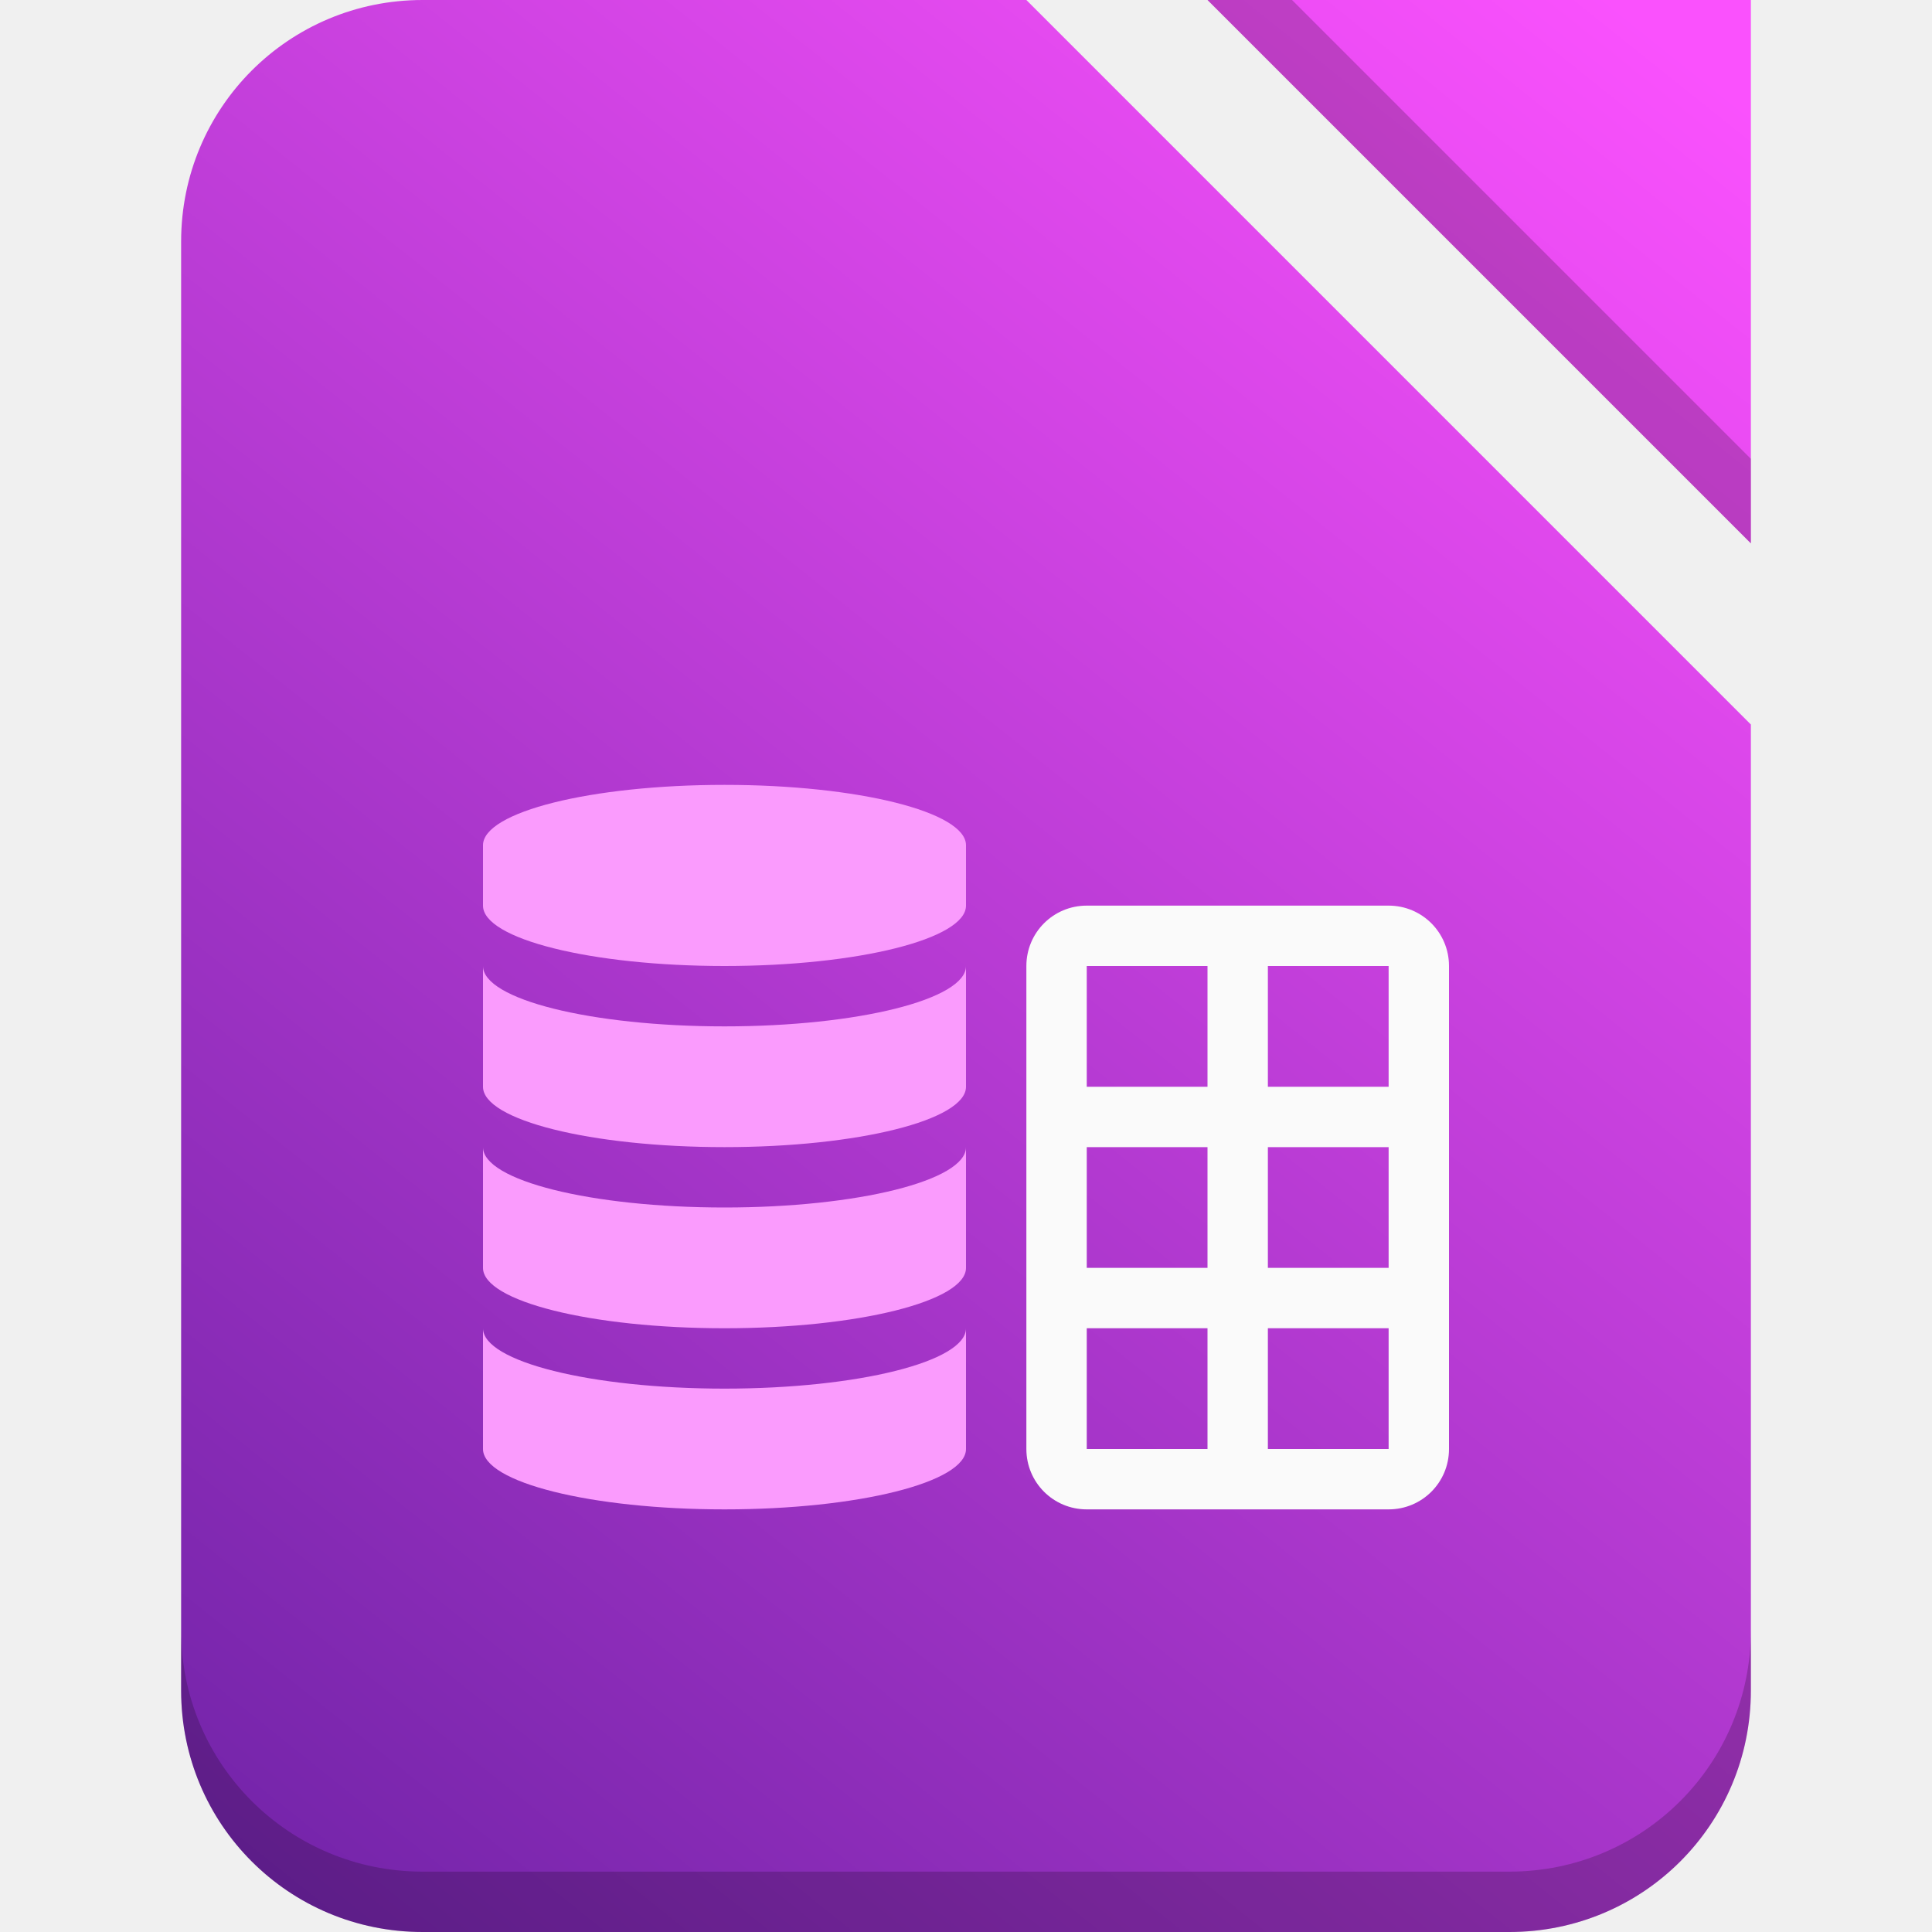
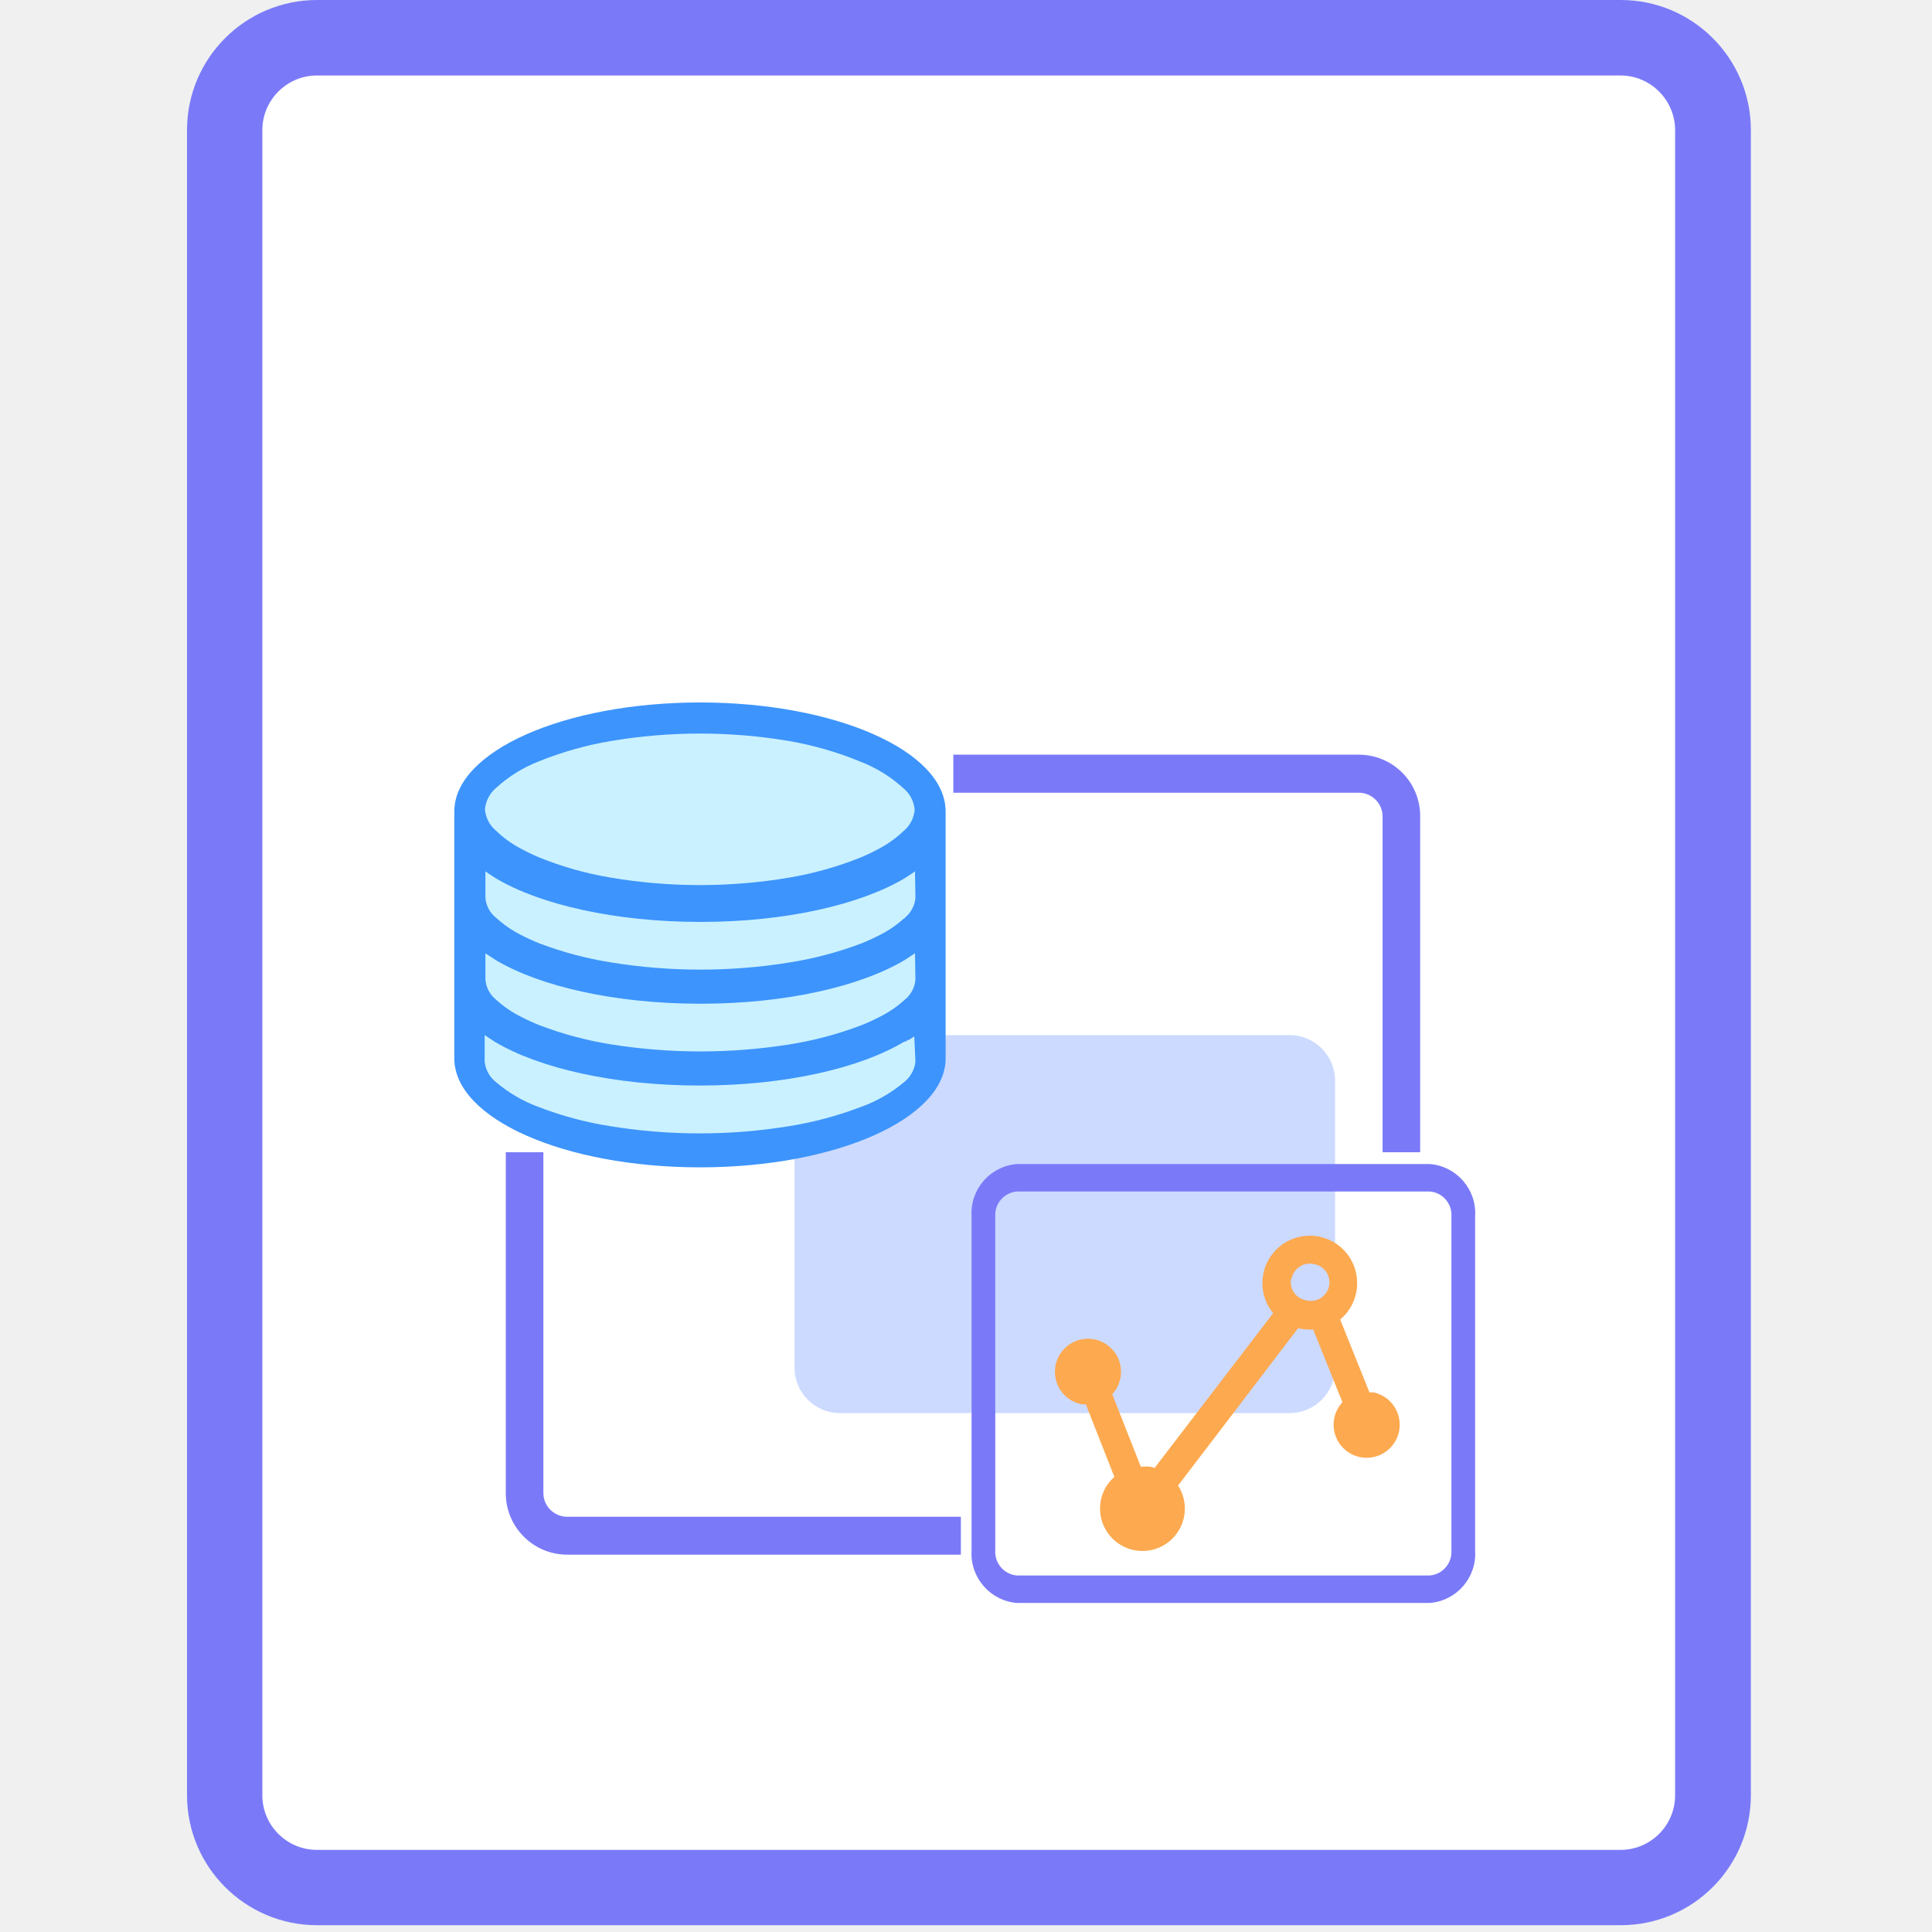
- <svg xmlns="http://www.w3.org/2000/svg" width="32" height="32" version="1.1" viewBox="0 0 32 32" xml:space="preserve">
+ <svg xmlns="http://www.w3.org/2000/svg" id="图层_1" data-name="图层 1" viewBox="0 0 128 128">
  <defs>
-     <linearGradient id="linearGradient3898" x1="4" x2="28" y1="31" y2="1" gradientUnits="userSpaceOnUse">
-       <stop stop-color="#7324a9" offset="0" />
-       <stop stop-color="#fa51fd" offset="1" />
-     </linearGradient>
+     <style>.cls-1{fill:#fff;}.cls-2{fill:#7a7af9;}.cls-3{fill:#ccdaff;}.cls-4{fill:#caf1ff;}.cls-5{fill:#3d94fc;}.cls-6{fill:#fda94f;}</style>
  </defs>
-   <g fill-rule="evenodd">
-     <path d="m7 0c-2.216 0-4 1.784-4 4v24c0 2.216 1.784 4 4 4h18c2.216 0 4-1.784 4-4v-16l-12-12h-10zm13 0 9 9v-9h-9z" fill="url(#linearGradient3898)" stroke-linecap="square" />
-     <g stroke-linecap="square">
-       <path d="m3 27v1c0 2.216 1.784 4 4 4h18c2.216 0 4-1.784 4-4v-1c0 2.216-1.784 4-4 4h-18c-2.216 0-4-1.784-4-4z" fill-opacity=".199" />
-       <path d="m20 0h1.4l7.6 7.6v1.4z" fill-opacity=".201" />
-     </g>
-     <g>
-       <path d="m12 13a4 1 0 0 0-4 1v1a4 1 0 0 0 4 1 4 1 0 0 0 4-1v-1a4 1 0 0 0-4-1zm-4 3v2a4 1 0 0 0 4 1 4 1 0 0 0 4-1v-2a4 1 0 0 1-4 1 4 1 0 0 1-4-1zm0 3v2a4 1 0 0 0 4 1 4 1 0 0 0 4-1v-2a4 1 0 0 1-4 1 4 1 0 0 1-4-1zm0 3v2a4 1 0 0 0 4 1 4 1 0 0 0 4-1v-2a4 1 0 0 1-4 1 4 1 0 0 1-4-1z" fill="#fa9bfd" />
-       <path d="m18 15c-0.554 0-1 0.446-1 1v8c0 0.554 0.446 1 1 1h5c0.554 0 1-0.446 1-1v-8c0-0.554-0.446-1-1-1h-5zm0 1h2v2h-2v-2zm3 0h2v2h-2v-2zm-3 3h2v2h-2v-2zm3 0h2v2h-2v-2zm-3 3h2v2h-2v-2zm3 0h2v2h-2v-2z" fill="#fafafa" />
-     </g>
-   </g>
+   <rect class="cls-1" x="15" y="5" width="98" height="119" />
+   <path class="cls-2" d="M107.39,127.55H21a8.62,8.62,0,0,1-8.61-8.61V8.57A8.62,8.62,0,0,1,21,0h86.36A8.62,8.62,0,0,1,116,8.57V118.94A8.62,8.62,0,0,1,107.39,127.55ZM21,5a3.63,3.63,0,0,0-3.62,3.62V118.94A3.62,3.62,0,0,0,21,122.56h86.36a3.62,3.62,0,0,0,3.62-3.62V8.57A3.63,3.63,0,0,0,107.39,5Z" />
+   <path class="cls-2" d="M94.09,54.09V76.34H91.6V54.09A1.58,1.58,0,0,0,90,52.52H63.16V50H90A4.06,4.06,0,0,1,94.09,54.09Z" />
+   <path class="cls-2" d="M63.66,100.49V103H37.58a4.07,4.07,0,0,1-4.07-4.06V76.34H36V98.92a1.58,1.58,0,0,0,1.58,1.57Z" />
+   <rect class="cls-3" x="52.64" y="68.58" width="35.81" height="25.04" rx="3.01" ry="3.01" />
+   <path class="cls-2" d="M94.73,106.2H67.37a3.28,3.28,0,0,1-3-3.49V80.6a3.27,3.27,0,0,1,3-3.48H94.73a3.27,3.27,0,0,1,3,3.48v22.11A3.27,3.27,0,0,1,94.73,106.2ZM67.37,78.94a1.56,1.56,0,0,0-1.43,1.66v22.11a1.57,1.57,0,0,0,1.43,1.67H94.73a1.57,1.57,0,0,0,1.43-1.67V80.6a1.56,1.56,0,0,0-1.43-1.66Z" />
+   <path class="cls-4" d="M62.15,69.75a2.38,2.38,0,0,1-.83,1.61A10.16,10.16,0,0,1,58.2,73.3,24.79,24.79,0,0,1,53,74.78a38.35,38.35,0,0,1-13.06,0A24.2,24.2,0,0,1,34.8,73.3a10.16,10.16,0,0,1-3.12-1.94,2.38,2.38,0,0,1-.83-1.61V67.69a9.21,9.21,0,0,0,.76.53c3.21,2,8.68,3.4,14.89,3.4s11.68-1.35,14.89-3.4l.12-.07a0,0,0,0,1,0,0l.11-.07.08-.06.07-.05.37-.27v2.06Z" />
+   <path class="cls-4" d="M62.15,64.25a2.29,2.29,0,0,1-.76,1.54l-.07.07a8,8,0,0,1-1.75,1.27c-.41.23-.88.45-1.37.67A25.41,25.41,0,0,1,53,69.28a39,39,0,0,1-13.06,0A25.41,25.41,0,0,1,34.8,67.8c-.49-.22-.95-.44-1.37-.67a8.61,8.61,0,0,1-1.75-1.27l-.07-.07a2.29,2.29,0,0,1-.76-1.54V62.19a9.21,9.21,0,0,0,.76.53c3.21,2,8.68,3.4,14.89,3.4s11.68-1.35,14.89-3.4a9.21,9.21,0,0,0,.76-.53Z" />
+   <path class="cls-4" d="M62.15,58.75a2.27,2.27,0,0,1-.76,1.53l-.07.07a7.69,7.69,0,0,1-1.75,1.27,12.49,12.49,0,0,1-1.37.67A24.2,24.2,0,0,1,53,63.77a38.35,38.35,0,0,1-13.06,0,24.2,24.2,0,0,1-5.17-1.48,13.44,13.44,0,0,1-1.37-.67,7.92,7.92,0,0,1-1.75-1.27l-.07-.07a2.27,2.27,0,0,1-.76-1.53V56.68c.23.18.49.36.76.54,3.21,2,8.68,3.39,14.89,3.39s11.68-1.35,14.89-3.39a9.25,9.25,0,0,0,.76-.54Z" />
+   <path class="cls-4" d="M61.39,55.28l-.07.07a7.69,7.69,0,0,1-1.75,1.27,12.49,12.49,0,0,1-1.37.67A24.2,24.2,0,0,1,53,58.77a38.35,38.35,0,0,1-13.06,0,24.2,24.2,0,0,1-5.17-1.48c-.49-.21-.95-.43-1.37-.66a8.26,8.26,0,0,1-1.75-1.28.23.23,0,0,1-.07-.07,2.27,2.27,0,0,1-.76-1.53,2.36,2.36,0,0,1,.83-1.6A10,10,0,0,1,34.8,50.2,24.81,24.81,0,0,1,40,48.73a36.23,36.23,0,0,1,6.53-.57,37.09,37.09,0,0,1,6.53.56A24.2,24.2,0,0,1,58.2,50.2a10.16,10.16,0,0,1,3.12,1.94,2.4,2.4,0,0,1,.83,1.61A2.27,2.27,0,0,1,61.39,55.28Z" />
+   <path class="cls-5" d="M62.65,53.76c0-4-7.28-7.22-16.27-7.22S30.1,49.77,30.1,53.76v5.29h0v.16c0,.11,0,.21,0,.32h0v5.3h0v5.29c0,4,7.28,7.22,16.28,7.22s16.27-3.23,16.27-7.22V64.83h0v-5.3h0c0-.1,0-.21,0-.32v-.16h0Zm-2,16.58a2,2,0,0,1-.76,1.36A9.24,9.24,0,0,1,57,73.35a23.76,23.76,0,0,1-4.71,1.26,36.93,36.93,0,0,1-11.87,0,23.1,23.1,0,0,1-4.71-1.26,9.24,9.24,0,0,1-2.84-1.65,2,2,0,0,1-.76-1.36V68.58l.69.45c2.92,1.74,7.9,2.89,13.56,2.89S57,70.77,59.93,69L60,69h0l.09-.06.08-.05.06,0,.34-.23Zm0-5.43a1.91,1.91,0,0,1-.69,1.31l-.07.06a7.2,7.2,0,0,1-1.59,1.08,13.31,13.31,0,0,1-1.25.57,23.76,23.76,0,0,1-4.71,1.26,37.71,37.71,0,0,1-11.87,0,23.76,23.76,0,0,1-4.71-1.26,13.31,13.31,0,0,1-1.25-.57,7.2,7.2,0,0,1-1.59-1.08l-.07-.06a1.91,1.91,0,0,1-.69-1.31V63.16l.69.45c2.92,1.74,7.9,2.89,13.56,2.89S57,65.35,59.93,63.61l.69-.45Zm0-5.42a1.89,1.89,0,0,1-.69,1.3s0,.05-.07.06a7.2,7.2,0,0,1-1.59,1.09,13.31,13.31,0,0,1-1.25.57,23.79,23.79,0,0,1-4.71,1.25,36.93,36.93,0,0,1-11.87,0,23.79,23.79,0,0,1-4.71-1.25,13.31,13.31,0,0,1-1.25-.57,7.2,7.2,0,0,1-1.59-1.09s0,0-.07-.06a1.87,1.87,0,0,1-.69-1.3V57.73c.22.16.45.31.69.46,2.92,1.74,7.9,2.89,13.56,2.89S57,59.93,59.93,58.19c.24-.15.47-.3.69-.46ZM59.93,55l-.07.06a7.26,7.26,0,0,1-1.59,1.15,13.26,13.26,0,0,1-1.25.6,23,23,0,0,1-4.71,1.33,35.47,35.47,0,0,1-11.87,0,22.34,22.34,0,0,1-4.71-1.33,13.26,13.26,0,0,1-1.25-.6,7,7,0,0,1-1.59-1.15L32.82,55a2.06,2.06,0,0,1-.69-1.38,2.1,2.1,0,0,1,.76-1.44,9.07,9.07,0,0,1,2.84-1.75,23,23,0,0,1,4.71-1.33,35.47,35.47,0,0,1,11.87,0A22.34,22.34,0,0,1,57,50.46a9.07,9.07,0,0,1,2.84,1.75,2.1,2.1,0,0,1,.76,1.44A2.06,2.06,0,0,1,59.93,55Z" />
+   <path class="cls-6" d="M91,92.25l-.27,0-1.94-4.83a3.11,3.11,0,0,0,1.07-1.82A3.14,3.14,0,1,0,84.35,87L76.5,97.25l-.31-.08a4.18,4.18,0,0,0-.61,0l-1.89-4.8a2.19,2.19,0,1,0-2,.67l.25,0,1.89,4.81a2.73,2.73,0,0,0-.9,1.57,2.81,2.81,0,1,0,5.12-1L86,88a3.36,3.36,0,0,0,1,.08l1.94,4.82A2.22,2.22,0,0,0,88.39,94,2.19,2.19,0,1,0,91,92.25Zm-5.43-7.51a1.22,1.22,0,0,1,1.44-1,1.23,1.23,0,1,1-.47,2.41A1.22,1.22,0,0,1,85.53,84.74Z" />
</svg>
